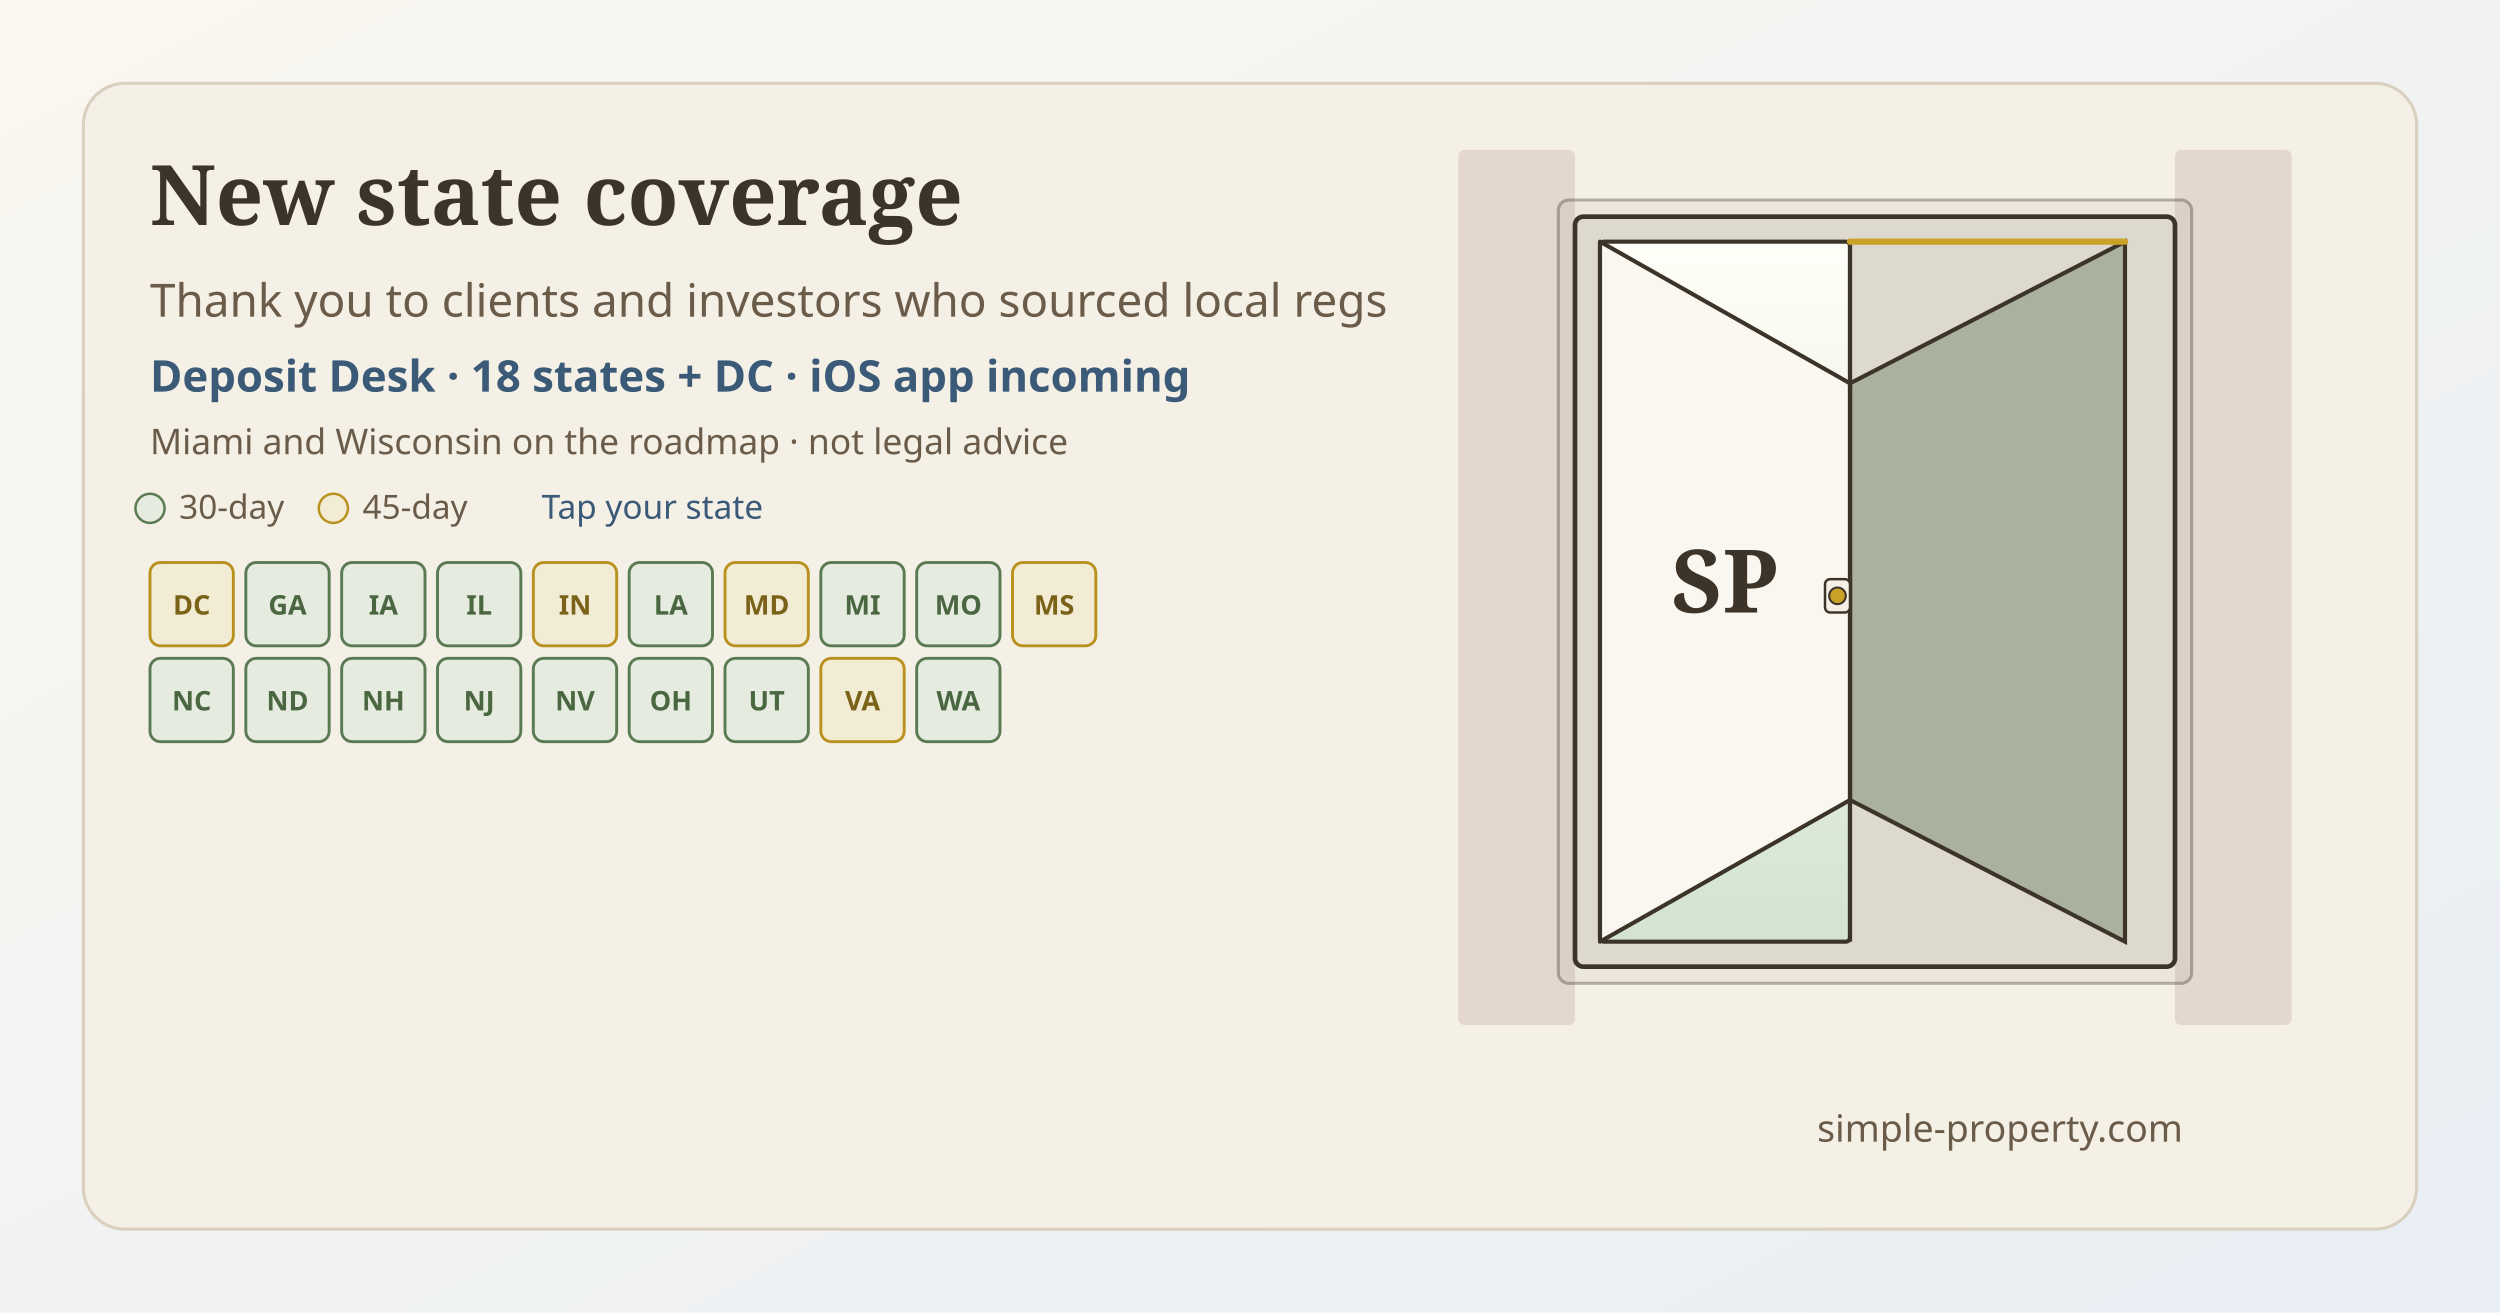
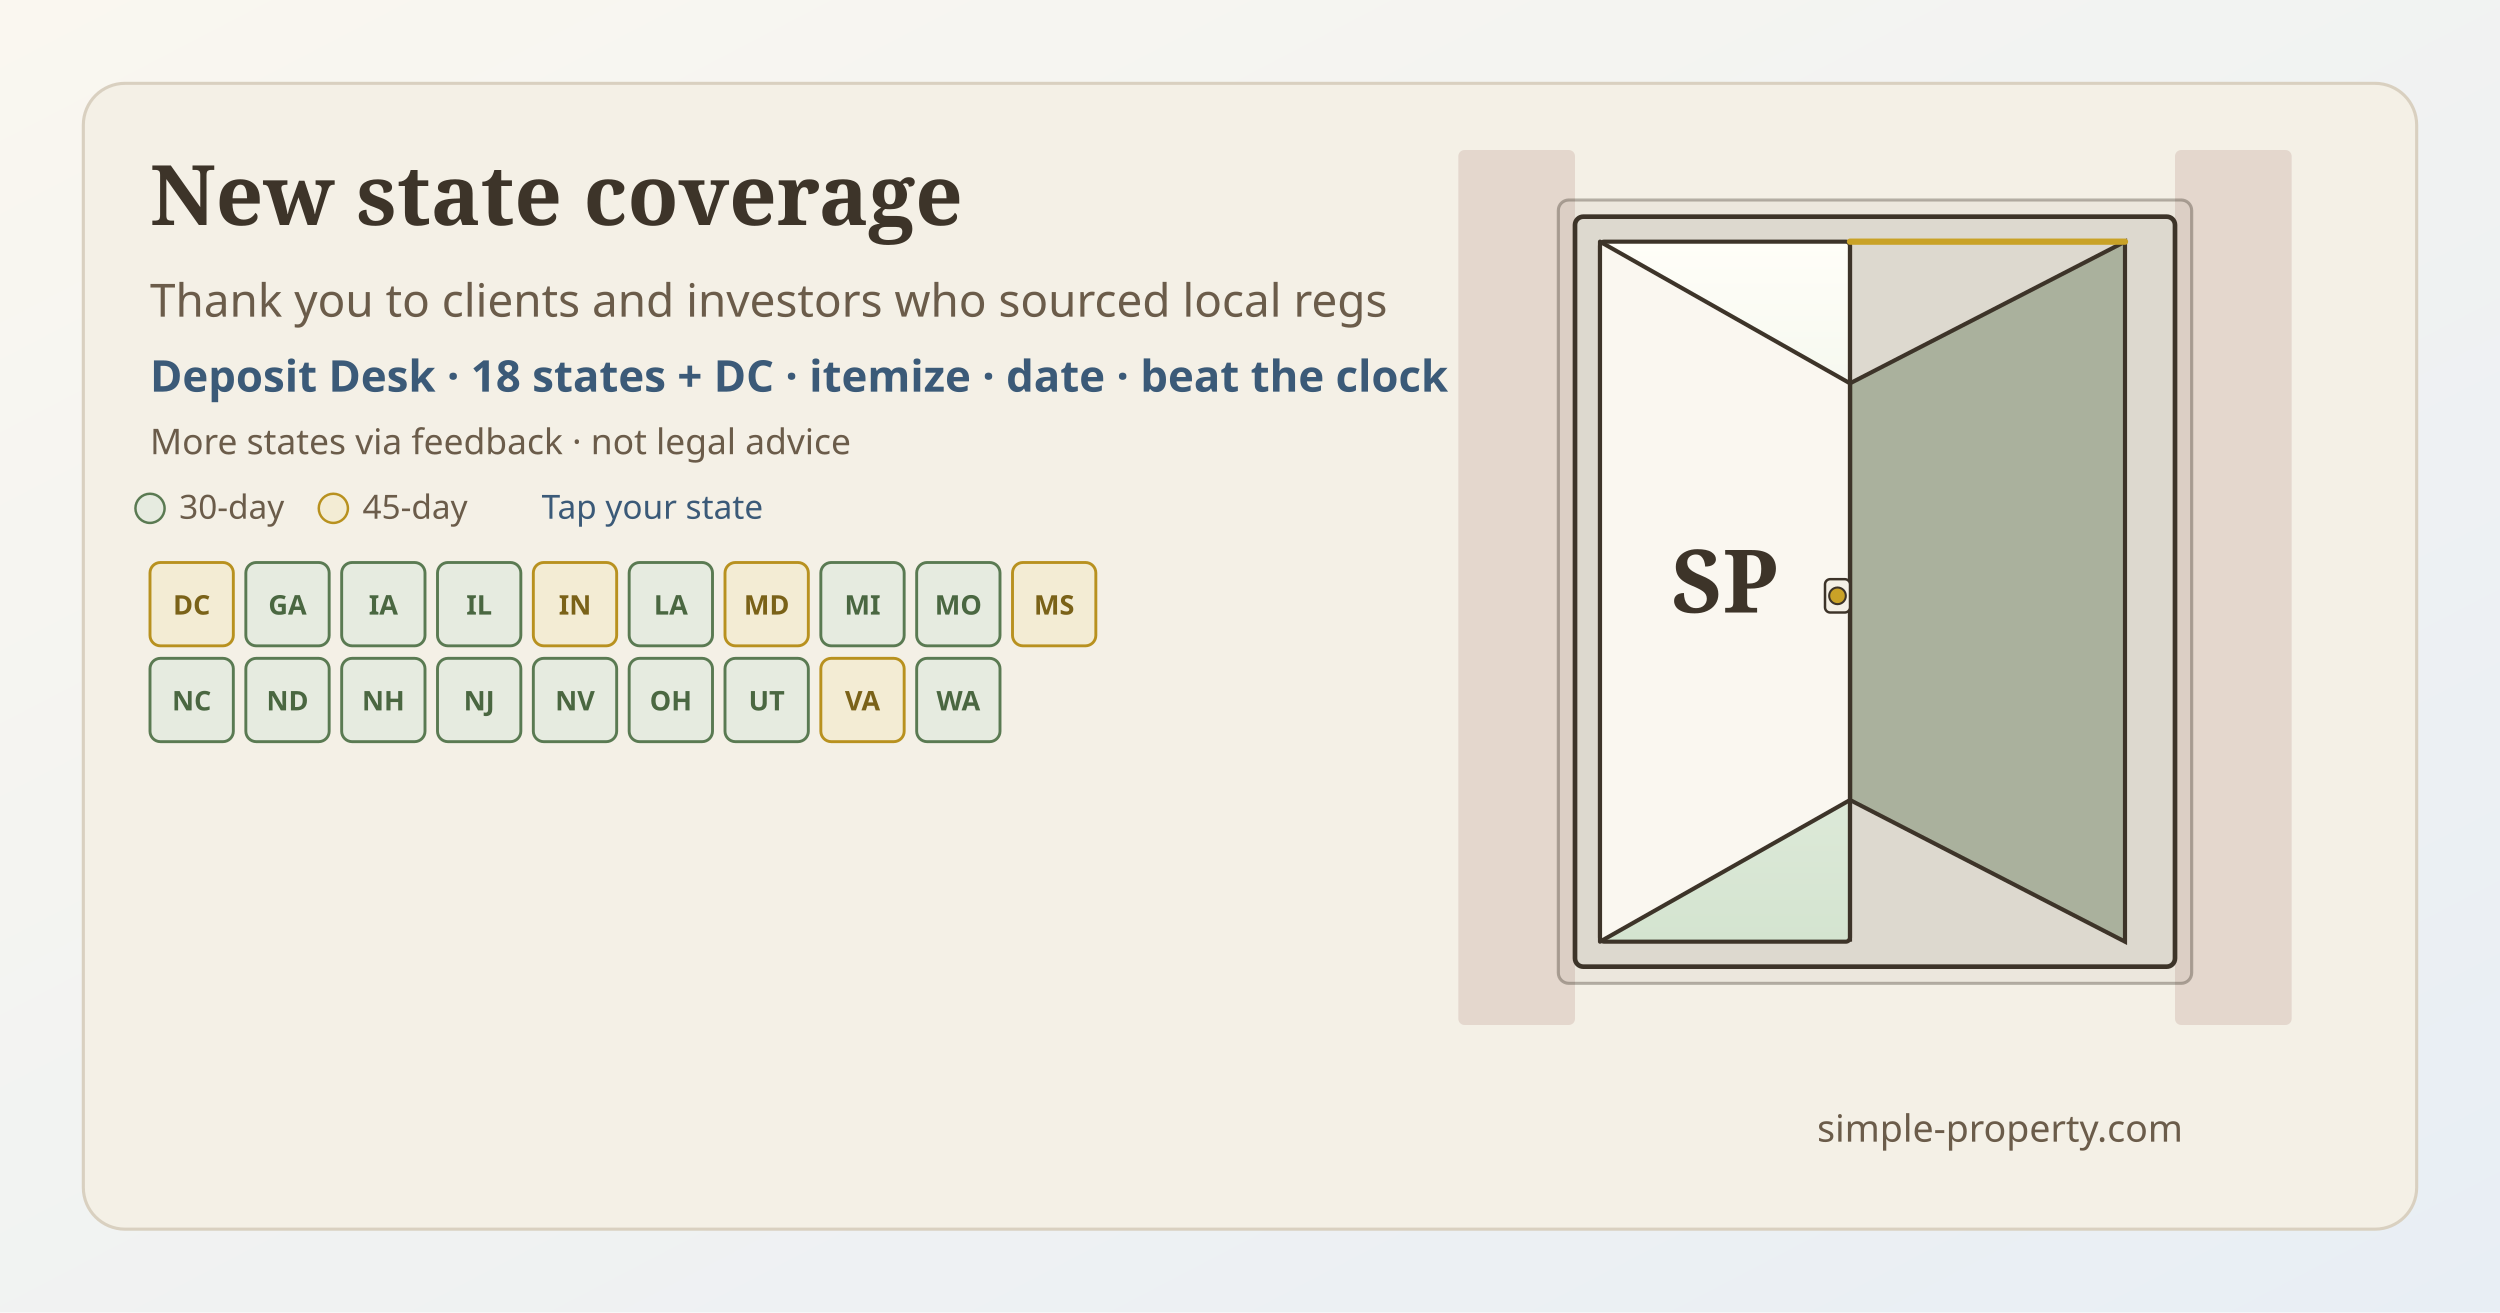
<svg xmlns="http://www.w3.org/2000/svg" width="1200" height="630" viewBox="0 0 1200 630" role="img" aria-label="Deposit Desk new state coverage · 18 states + DC · thank you">
  <defs>
    <linearGradient id="share-bg" x1="0" y1="0" x2="1" y2="1">
      <stop offset="0" stop-color="#faf7f0" />
      <stop offset="1" stop-color="#e8eef4" />
    </linearGradient>
    <linearGradient id="door-light" x1="0" y1="0" x2="0" y2="1">
      <stop offset="0" stop-color="#fffef8" />
      <stop offset="1" stop-color="#d4e4d0" />
    </linearGradient>
  </defs>
  <rect width="1200" height="630" fill="url(#share-bg)" />
  <rect x="40" y="40" width="1120" height="550" rx="20" fill="#f4f0e6" stroke="#d9d0c0" stroke-width="1.5" />
  <text x="72" y="108" fill="#3d3429" font-family="Georgia, serif" font-size="40" font-weight="600">New state coverage</text>
  <text x="72" y="152" fill="#6b5c4a" font-family="system-ui,sans-serif" font-size="22">Thank you to clients and investors who sourced local regs</text>
-   <text x="72" y="188" fill="#3b5a78" font-family="system-ui,sans-serif" font-size="21" font-weight="600">Deposit Desk · 18 states + DC · iOS app incoming</text>
-   <text x="72" y="218" fill="#6b5c4a" font-family="system-ui,sans-serif" font-size="17">Miami and Wisconsin on the roadmap · not legal advice</text>
+   <text x="72" y="188" fill="#3b5a78" font-family="system-ui,sans-serif" font-size="21" font-weight="600">Deposit Desk · 18 states + DC · itemize · date · beat the clock</text>
+   <text x="72" y="218" fill="#6b5c4a" font-family="system-ui,sans-serif" font-size="17">More states via feedback · not legal advice</text>
  <g font-family="system-ui,sans-serif" font-size="16" fill="#6b5c4a">
    <circle cx="72" cy="244" r="7" fill="#e6ebe0" stroke="#5a7a52" stroke-width="1.2" />
    <text x="86" y="249">30-day</text>
    <circle cx="160" cy="244" r="7" fill="#f3ecd4" stroke="#b8911f" stroke-width="1.2" />
    <text x="174" y="249">45-day</text>
    <text x="260" y="249" fill="#3b5a78">Tap your state</text>
  </g>
  <g class="coverage-chip" data-code="DC">
    <rect x="72" y="270" width="40" height="40" rx="5" fill="#f3ecd4" stroke="#b8911f" stroke-width="1.4" />
    <text x="92" y="295" text-anchor="middle" font-family="system-ui,sans-serif" font-size="13" font-weight="700" fill="#7a6218">DC</text>
  </g>
  <g class="coverage-chip" data-code="GA">
    <rect x="118" y="270" width="40" height="40" rx="5" fill="#e6ebe0" stroke="#5a7a52" stroke-width="1.4" />
    <text x="138" y="295" text-anchor="middle" font-family="system-ui,sans-serif" font-size="13" font-weight="700" fill="#4a6741">GA</text>
  </g>
  <g class="coverage-chip" data-code="IA">
    <rect x="164" y="270" width="40" height="40" rx="5" fill="#e6ebe0" stroke="#5a7a52" stroke-width="1.4" />
    <text x="184" y="295" text-anchor="middle" font-family="system-ui,sans-serif" font-size="13" font-weight="700" fill="#4a6741">IA</text>
  </g>
  <g class="coverage-chip" data-code="IL">
    <rect x="210" y="270" width="40" height="40" rx="5" fill="#e6ebe0" stroke="#5a7a52" stroke-width="1.4" />
    <text x="230" y="295" text-anchor="middle" font-family="system-ui,sans-serif" font-size="13" font-weight="700" fill="#4a6741">IL</text>
  </g>
  <g class="coverage-chip" data-code="IN">
    <rect x="256" y="270" width="40" height="40" rx="5" fill="#f3ecd4" stroke="#b8911f" stroke-width="1.4" />
    <text x="276" y="295" text-anchor="middle" font-family="system-ui,sans-serif" font-size="13" font-weight="700" fill="#7a6218">IN</text>
  </g>
  <g class="coverage-chip" data-code="LA">
    <rect x="302" y="270" width="40" height="40" rx="5" fill="#e6ebe0" stroke="#5a7a52" stroke-width="1.4" />
    <text x="322" y="295" text-anchor="middle" font-family="system-ui,sans-serif" font-size="13" font-weight="700" fill="#4a6741">LA</text>
  </g>
  <g class="coverage-chip" data-code="MD">
    <rect x="348" y="270" width="40" height="40" rx="5" fill="#f3ecd4" stroke="#b8911f" stroke-width="1.4" />
    <text x="368" y="295" text-anchor="middle" font-family="system-ui,sans-serif" font-size="13" font-weight="700" fill="#7a6218">MD</text>
  </g>
  <g class="coverage-chip" data-code="MI">
    <rect x="394" y="270" width="40" height="40" rx="5" fill="#e6ebe0" stroke="#5a7a52" stroke-width="1.4" />
    <text x="414" y="295" text-anchor="middle" font-family="system-ui,sans-serif" font-size="13" font-weight="700" fill="#4a6741">MI</text>
  </g>
  <g class="coverage-chip" data-code="MO">
    <rect x="440" y="270" width="40" height="40" rx="5" fill="#e6ebe0" stroke="#5a7a52" stroke-width="1.4" />
    <text x="460" y="295" text-anchor="middle" font-family="system-ui,sans-serif" font-size="13" font-weight="700" fill="#4a6741">MO</text>
  </g>
  <g class="coverage-chip" data-code="MS">
    <rect x="486" y="270" width="40" height="40" rx="5" fill="#f3ecd4" stroke="#b8911f" stroke-width="1.4" />
    <text x="506" y="295" text-anchor="middle" font-family="system-ui,sans-serif" font-size="13" font-weight="700" fill="#7a6218">MS</text>
  </g>
  <g class="coverage-chip" data-code="NC">
    <rect x="72" y="316" width="40" height="40" rx="5" fill="#e6ebe0" stroke="#5a7a52" stroke-width="1.4" />
    <text x="92" y="341" text-anchor="middle" font-family="system-ui,sans-serif" font-size="13" font-weight="700" fill="#4a6741">NC</text>
  </g>
  <g class="coverage-chip" data-code="ND">
    <rect x="118" y="316" width="40" height="40" rx="5" fill="#e6ebe0" stroke="#5a7a52" stroke-width="1.4" />
    <text x="138" y="341" text-anchor="middle" font-family="system-ui,sans-serif" font-size="13" font-weight="700" fill="#4a6741">ND</text>
  </g>
  <g class="coverage-chip" data-code="NH">
    <rect x="164" y="316" width="40" height="40" rx="5" fill="#e6ebe0" stroke="#5a7a52" stroke-width="1.4" />
    <text x="184" y="341" text-anchor="middle" font-family="system-ui,sans-serif" font-size="13" font-weight="700" fill="#4a6741">NH</text>
  </g>
  <g class="coverage-chip" data-code="NJ">
    <rect x="210" y="316" width="40" height="40" rx="5" fill="#e6ebe0" stroke="#5a7a52" stroke-width="1.4" />
    <text x="230" y="341" text-anchor="middle" font-family="system-ui,sans-serif" font-size="13" font-weight="700" fill="#4a6741">NJ</text>
  </g>
  <g class="coverage-chip" data-code="NV">
    <rect x="256" y="316" width="40" height="40" rx="5" fill="#e6ebe0" stroke="#5a7a52" stroke-width="1.4" />
    <text x="276" y="341" text-anchor="middle" font-family="system-ui,sans-serif" font-size="13" font-weight="700" fill="#4a6741">NV</text>
  </g>
  <g class="coverage-chip" data-code="OH">
    <rect x="302" y="316" width="40" height="40" rx="5" fill="#e6ebe0" stroke="#5a7a52" stroke-width="1.4" />
    <text x="322" y="341" text-anchor="middle" font-family="system-ui,sans-serif" font-size="13" font-weight="700" fill="#4a6741">OH</text>
  </g>
  <g class="coverage-chip" data-code="UT">
    <rect x="348" y="316" width="40" height="40" rx="5" fill="#e6ebe0" stroke="#5a7a52" stroke-width="1.4" />
    <text x="368" y="341" text-anchor="middle" font-family="system-ui,sans-serif" font-size="13" font-weight="700" fill="#4a6741">UT</text>
  </g>
  <g class="coverage-chip" data-code="VA">
    <rect x="394" y="316" width="40" height="40" rx="5" fill="#f3ecd4" stroke="#b8911f" stroke-width="1.4" />
    <text x="414" y="341" text-anchor="middle" font-family="system-ui,sans-serif" font-size="13" font-weight="700" fill="#7a6218">VA</text>
  </g>
  <g class="coverage-chip" data-code="WA">
    <rect x="440" y="316" width="40" height="40" rx="5" fill="#e6ebe0" stroke="#5a7a52" stroke-width="1.4" />
    <text x="460" y="341" text-anchor="middle" font-family="system-ui,sans-serif" font-size="13" font-weight="700" fill="#4a6741">WA</text>
  </g>
  <rect x="700" y="72" width="56" height="420" fill="#7a4038" fill-opacity="0.14" rx="3" />
  <rect x="1044" y="72" width="56" height="420" fill="#7a4038" fill-opacity="0.14" rx="3" />
  <rect x="748" y="96" width="304" height="376" rx="5" fill="#3d3429" fill-opacity="0.05" stroke="#3d3429" stroke-width="1.5" stroke-opacity="0.35" />
  <rect x="756" y="104" width="288" height="360" rx="4" fill="#3d3429" fill-opacity="0.08" stroke="#3d3429" stroke-width="2.25" />
  <rect x="768" y="116" width="120" height="336" rx="2" fill="url(#door-light)" stroke="#3d3429" stroke-width="2" />
  <g class="door-hinge" fill="#8a7a66" stroke="#3d3429" stroke-width="0.8">
    <rect x="771" y="148" width="5" height="7" rx="1.2" />
    <rect x="771" y="228" width="5" height="7" rx="1.2" />
    <rect x="771" y="308" width="5" height="7" rx="1.2" />
  </g>
  <path d="M888 116 L888 452" stroke="#3d3429" stroke-width="2" />
  <path d="M768 116 L888 184 L888 384 L768 452 Z" fill="#faf7f0" stroke="#3d3429" stroke-width="2" stroke-linejoin="round" />
  <path d="M888 184 L1020 116 L1020 452 L888 384 Z" fill="#4a6741" fill-opacity="0.35" stroke="#3d3429" stroke-width="2" />
  <g class="door-rim-lock">
    <rect x="876" y="278" width="12" height="16" rx="2.5" fill="#f4f0e6" stroke="#3d3429" stroke-width="1.2" />
    <circle cx="882" cy="286" r="4" fill="#c9a227" stroke="#3d3429" stroke-width="1" />
  </g>
  <text x="828" y="294" text-anchor="middle" fill="#3d3429" font-family="Georgia, serif" font-size="42" font-weight="600">SP</text>
  <path d="M888 116 L1020 116" stroke="#c9a227" stroke-width="3" stroke-linecap="round" />
  <text x="960" y="548" text-anchor="middle" fill="#6b5c4a" font-family="system-ui,sans-serif" font-size="18">simple-property.com</text>
</svg>
